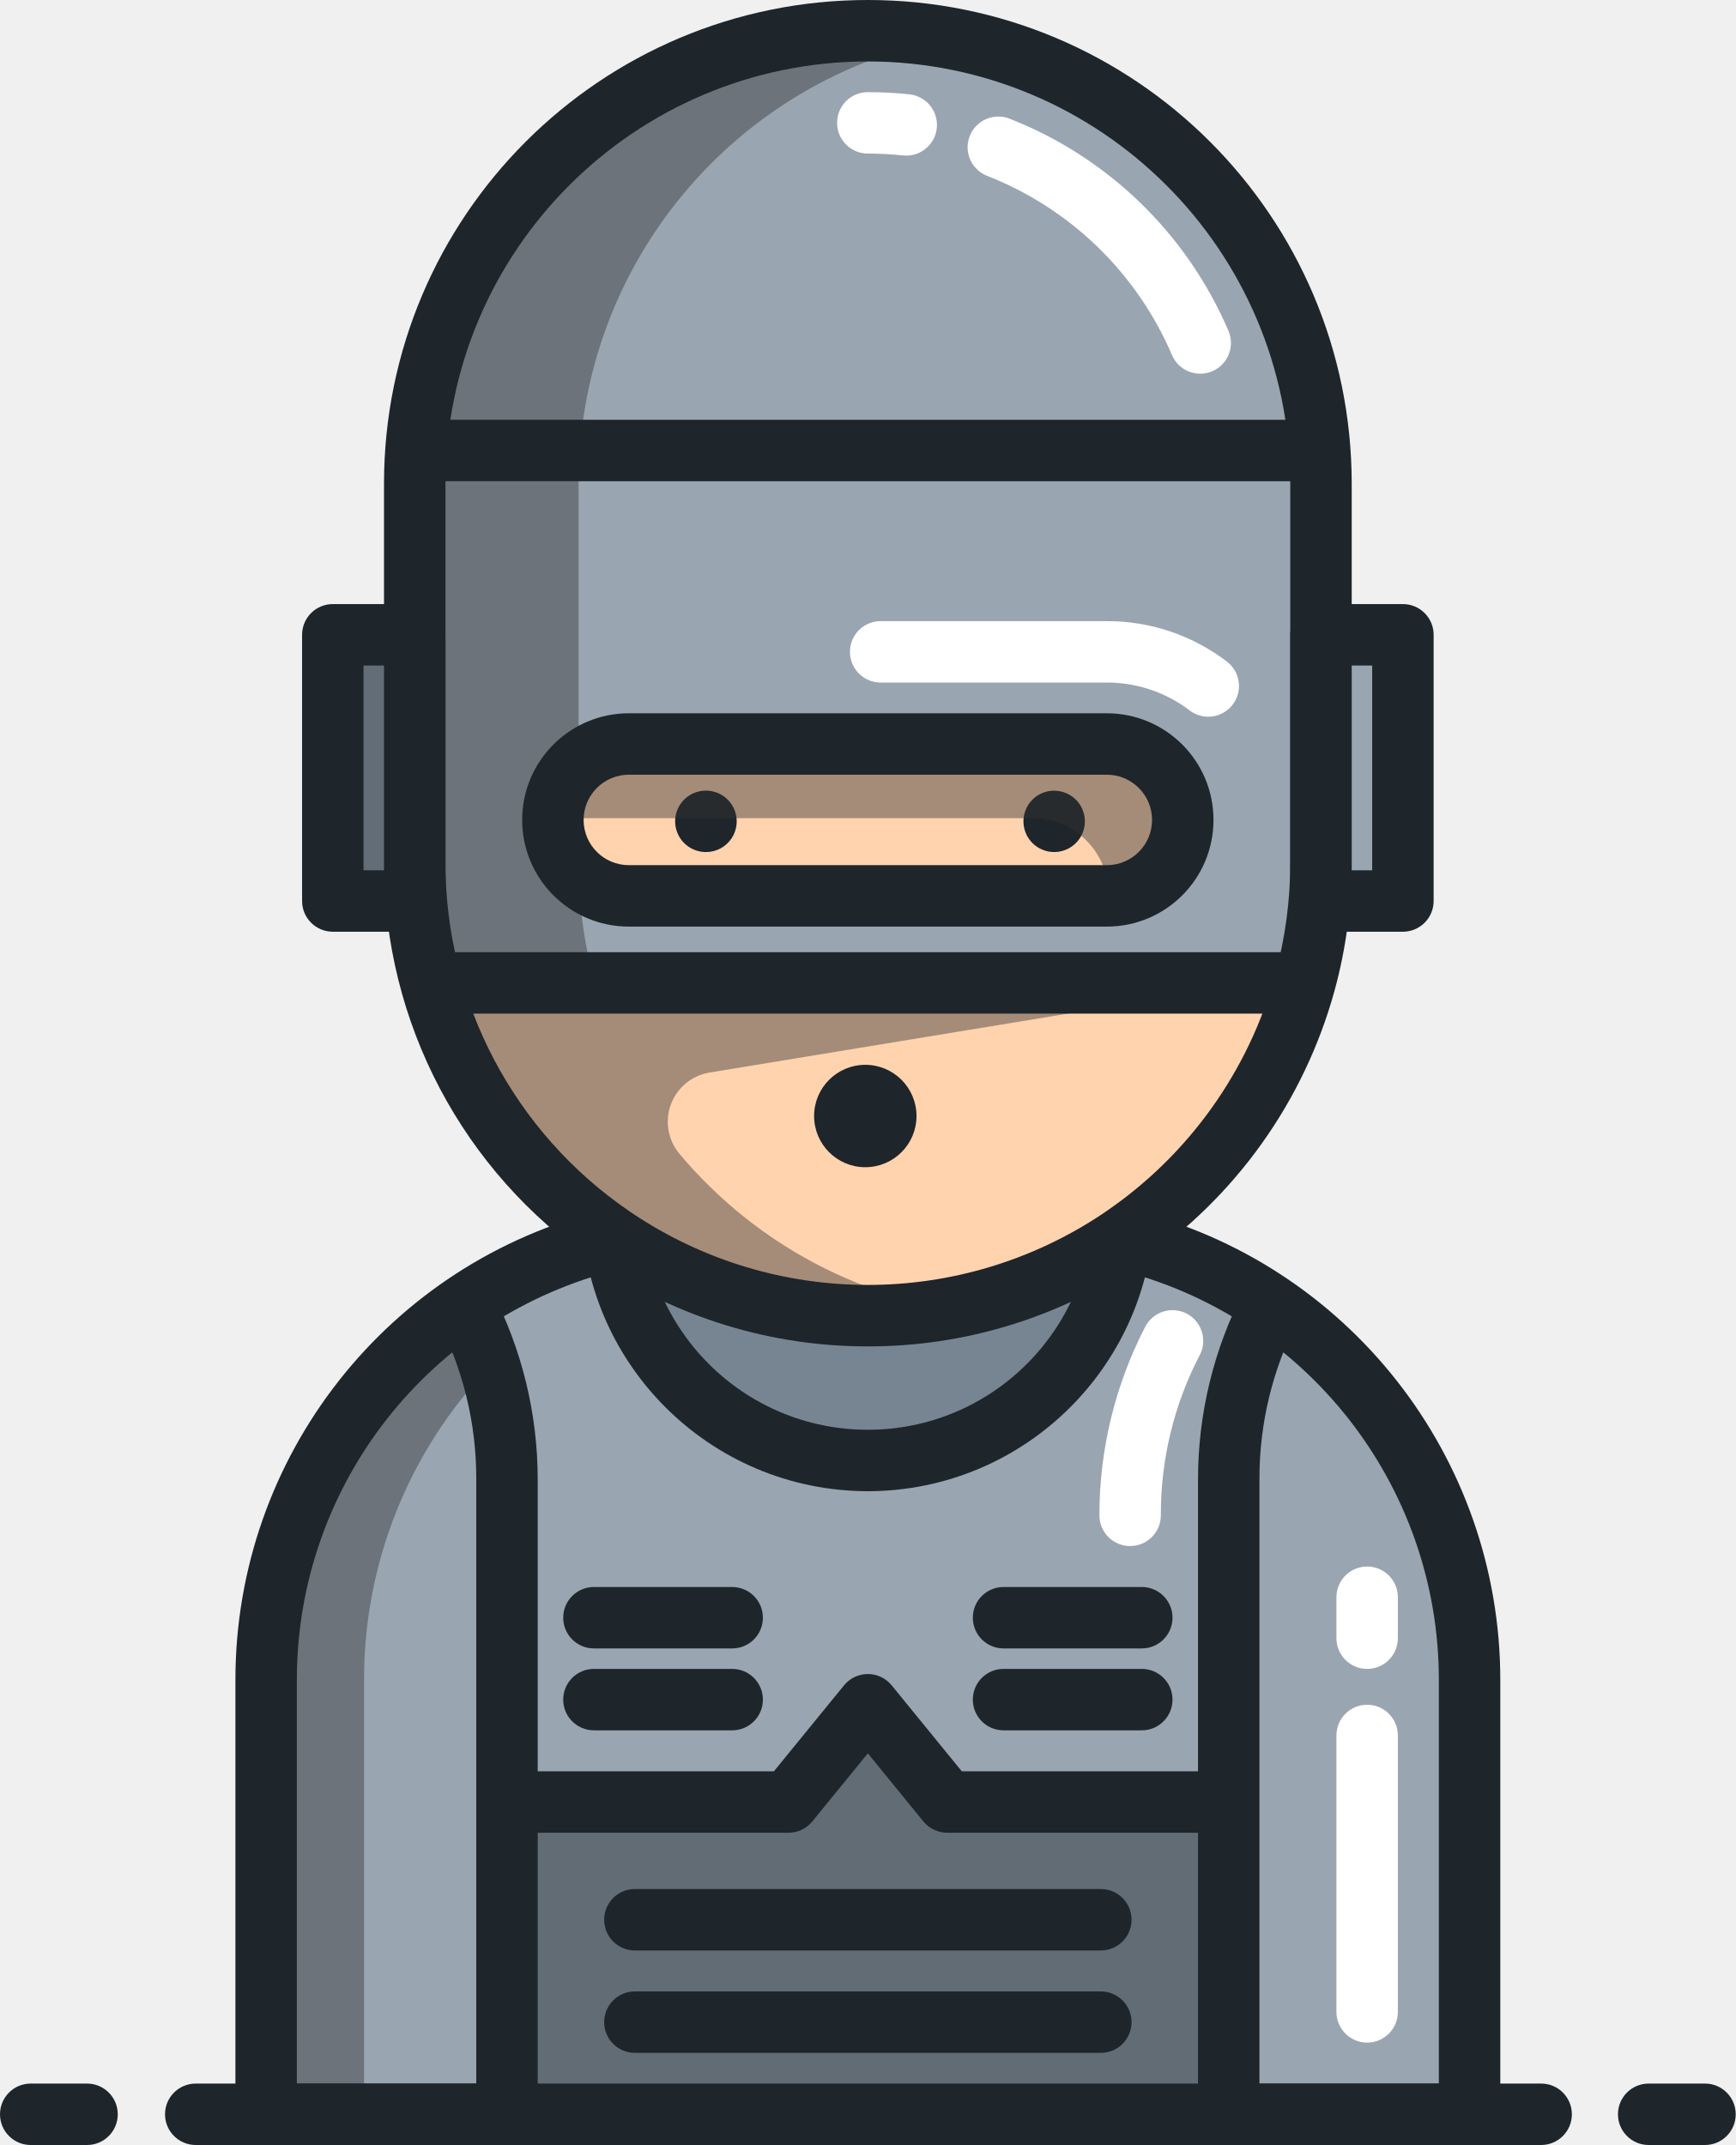
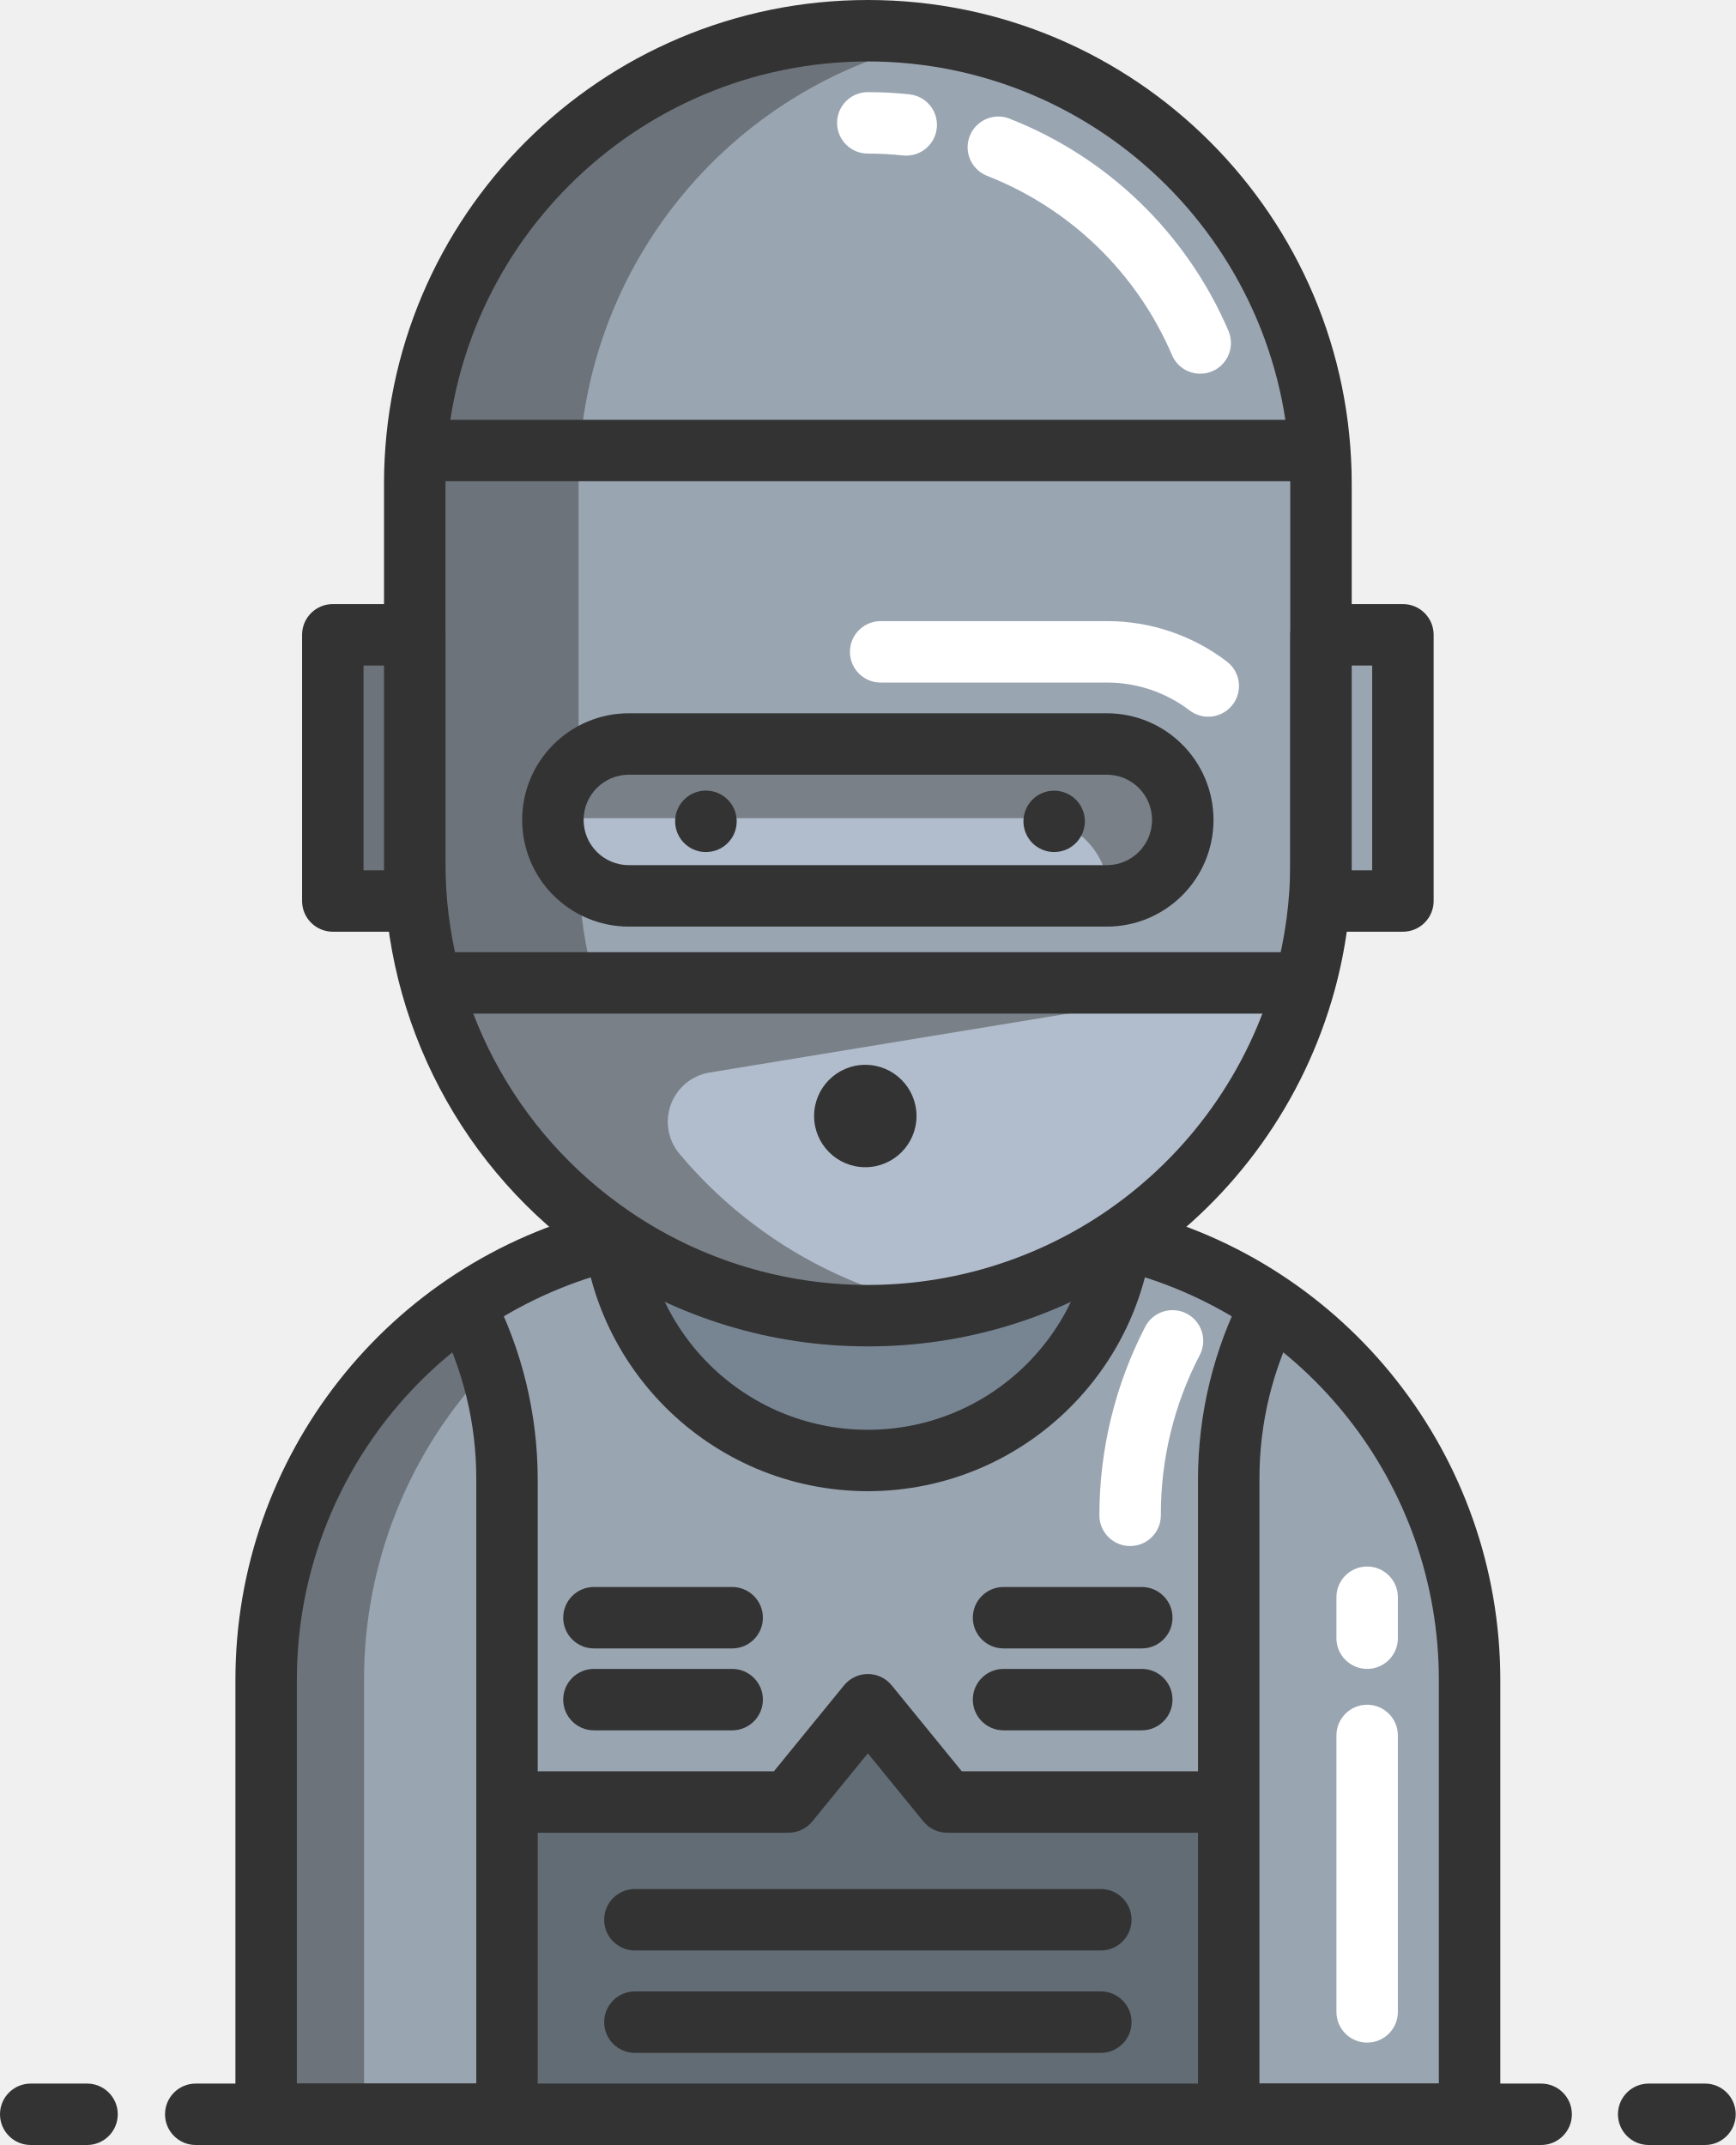
- <svg xmlns="http://www.w3.org/2000/svg" id="Group_2754" data-name="Group 2754" viewBox="4055 2515 339 419">
+ <svg xmlns="http://www.w3.org/2000/svg" viewBox="3176 1526 339 419">
  <defs>
    <style>
      .cls-1 {
        fill: #9aa5b2;
      }

      .cls-2 {
        fill: #778593;
      }

-       .cls-3, .cls-8 {
-         fill: #1e252b;
+       .cls-3, .cls-6 {
+         fill: #333;
      }

      .cls-4 {
-         fill: #ffd3ae;
+         fill: #b1bdcc;
      }

      .cls-5 {
        fill: #fff;
      }

      .cls-6 {
-         fill: #333;
-       }
- 
-       .cls-6, .cls-8 {
        opacity: 0.44;
      }

      .cls-7 {
        fill: #616c75;
      }
    </style>
  </defs>
-   <path id="Path_4341" data-name="Path 4341" class="cls-1" d="M258.855,241.97c.19.05.39.09.58.14a88.543,88.543,0,0,1,67.58,86V413H91.985V328.11a88.526,88.526,0,0,1,67.57-86c.19-.05.39-.09.58-.14" transform="translate(4015 2515)" />
-   <path id="Path_4342" data-name="Path 4342" class="cls-1" d="M139.015,289V413H91.985V328.11a88.382,88.382,0,0,1,38.74-73.19A73.695,73.695,0,0,1,139.015,289Z" transform="translate(4015 2515)" />
-   <path id="Path_4343" data-name="Path 4343" class="cls-2" d="M259.435,221.54v13.808a49.94,49.94,0,0,1-99.88,0V221.54c.19-.05.39-.09.58-.14a88.567,88.567,0,0,0,98.72,0C259.045,221.45,259.245,221.49,259.435,221.54Z" transform="translate(4015 2515)" />
-   <path id="Path_4344" data-name="Path 4344" class="cls-1" d="M327.015,328.11V413h-47.04V289a73.694,73.694,0,0,1,8.29-34.08A88.391,88.391,0,0,1,327.015,328.11Z" transform="translate(4015 2515)" />
-   <path id="Path_4345" data-name="Path 4345" class="cls-3" d="M209.495,291.288a56,56,0,0,1-55.94-55.94V221h12v14.348a43.94,43.94,0,1,0,87.88,0V221h12v14.348A56,56,0,0,1,209.495,291.288Z" transform="translate(4015 2515)" />
-   <path id="Path_4346" data-name="Path 4346" class="cls-4" d="M298,94.5v74a88.468,88.468,0,0,1-38.56,73.07c-.19.14-.4.27-.58.4a88.567,88.567,0,0,1-98.72,0c-.2-.13-.4-.26-.58-.4A88.468,88.468,0,0,1,121,168.5v-74A88.494,88.494,0,0,1,209.49,6h.01A88.5,88.5,0,0,1,298,94.5Z" transform="translate(4015 2515)" />
-   <path id="Path_4347" data-name="Path 4347" class="cls-3" d="M177.885,166.437a6,6,0,1,1,1.17-11.88,5.932,5.932,0,0,1,2.16.89,5.5,5.5,0,0,1,.91.75,5.95,5.95,0,0,1,.75.91,6.093,6.093,0,0,1,.55,1.04,5.56,5.56,0,0,1,.34,1.12,5.809,5.809,0,0,1,.12,1.17,5.906,5.906,0,0,1-.12,1.18,5.561,5.561,0,0,1-.34,1.12,5.654,5.654,0,0,1-.55,1.03,5.952,5.952,0,0,1-4.99,2.67Z" transform="translate(4015 2515)" />
-   <path id="Path_4348" data-name="Path 4348" class="cls-3" d="M245.885,166.437a6.53,6.53,0,0,1-1.17-.11,6.319,6.319,0,0,1-1.12-.35,5.74,5.74,0,0,1-1.04-.55,5.791,5.791,0,0,1-1.66-1.66,5.655,5.655,0,0,1-.55-1.03,5.56,5.56,0,0,1-.34-1.12,5.906,5.906,0,0,1-.12-1.18,5.809,5.809,0,0,1,.12-1.17,5.561,5.561,0,0,1,.34-1.12,6.091,6.091,0,0,1,.55-1.04,5.95,5.95,0,0,1,.75-.91,5.5,5.5,0,0,1,.91-.75,6.445,6.445,0,0,1,1.04-.55,6.288,6.288,0,0,1,1.12-.34,6.059,6.059,0,0,1,5.41,1.64,5.95,5.95,0,0,1,.75.91,6.093,6.093,0,0,1,.55,1.04,5.56,5.56,0,0,1,.34,1.12,5.809,5.809,0,0,1,.12,1.17,5.906,5.906,0,0,1-.12,1.18,5.561,5.561,0,0,1-.34,1.12,5.654,5.654,0,0,1-.55,1.03,5.952,5.952,0,0,1-4.99,2.67Z" transform="translate(4015 2515)" />
-   <path id="Path_4350" data-name="Path 4350" class="cls-5" d="M307.015,399a6,6,0,0,1-6-6V339a6,6,0,0,1,12,0v54A6,6,0,0,1,307.015,399Z" transform="translate(4015 2515)" />
-   <path id="Path_4351" data-name="Path 4351" class="cls-5" d="M307.015,326a6,6,0,0,1-6-6v-8a6,6,0,0,1,12,0v8A6,6,0,0,1,307.015,326Z" transform="translate(4015 2515)" />
-   <g id="Group_1689" data-name="Group 1689" transform="translate(4015 2515)">
-     <path id="Path_4352" data-name="Path 4352" class="cls-6" d="M135.665,266.92a88.214,88.214,0,0,0-24.56,61.19V411H91.985V328.11a88.382,88.382,0,0,1,38.74-73.19A73.8,73.8,0,0,1,135.665,266.92Z" />
+   <g id="Group_1693" data-name="Group 1693" transform="translate(3095 1485)">
+     <g id="robocop" transform="translate(41 41)">
+       <path id="Path_4341" data-name="Path 4341" class="cls-1" d="M258.855,241.97c.19.05.39.09.58.14a88.543,88.543,0,0,1,67.58,86V413H91.985V328.11a88.526,88.526,0,0,1,67.57-86c.19-.05.39-.09.58-.14" />
+       <path id="Path_4342" data-name="Path 4342" class="cls-1" d="M139.015,289V413H91.985V328.11a88.382,88.382,0,0,1,38.74-73.19A73.695,73.695,0,0,1,139.015,289Z" />
+       <path id="Path_4343" data-name="Path 4343" class="cls-2" d="M259.435,221.54v13.808a49.94,49.94,0,0,1-99.88,0V221.54c.19-.05.39-.09.58-.14a88.567,88.567,0,0,0,98.72,0C259.045,221.45,259.245,221.49,259.435,221.54Z" />
+       <path id="Path_4344" data-name="Path 4344" class="cls-1" d="M327.015,328.11V413h-47.04V289a73.694,73.694,0,0,1,8.29-34.08A88.391,88.391,0,0,1,327.015,328.11Z" />
+       <path id="Path_4345" data-name="Path 4345" class="cls-3" d="M209.495,291.288a56,56,0,0,1-55.94-55.94V221h12v14.348a43.94,43.94,0,1,0,87.88,0V221h12v14.348A56,56,0,0,1,209.495,291.288Z" />
+       <path id="Path_4346" data-name="Path 4346" class="cls-4" d="M298,94.5v74a88.468,88.468,0,0,1-38.56,73.07c-.19.14-.4.27-.58.4a88.567,88.567,0,0,1-98.72,0c-.2-.13-.4-.26-.58-.4A88.468,88.468,0,0,1,121,168.5v-74A88.494,88.494,0,0,1,209.49,6h.01A88.5,88.5,0,0,1,298,94.5Z" />
+       <g id="Group_1687" data-name="Group 1687">
+         <path id="Path_4347" data-name="Path 4347" class="cls-3" d="M177.885,166.437a6,6,0,1,1,1.17-11.88,5.932,5.932,0,0,1,2.16.89,5.5,5.5,0,0,1,.91.75,5.95,5.95,0,0,1,.75.91,6.093,6.093,0,0,1,.55,1.04,5.56,5.56,0,0,1,.34,1.12,5.809,5.809,0,0,1,.12,1.17,5.906,5.906,0,0,1-.12,1.18,5.561,5.561,0,0,1-.34,1.12,5.654,5.654,0,0,1-.55,1.03,5.952,5.952,0,0,1-4.99,2.67Z" />
+         <path id="Path_4348" data-name="Path 4348" class="cls-3" d="M245.885,166.437a6.53,6.53,0,0,1-1.17-.11,6.319,6.319,0,0,1-1.12-.35,5.74,5.74,0,0,1-1.04-.55,5.791,5.791,0,0,1-1.66-1.66,5.655,5.655,0,0,1-.55-1.03,5.56,5.56,0,0,1-.34-1.12,5.906,5.906,0,0,1-.12-1.18,5.809,5.809,0,0,1,.12-1.17,5.561,5.561,0,0,1,.34-1.12,6.091,6.091,0,0,1,.55-1.04,5.95,5.95,0,0,1,.75-.91,5.5,5.5,0,0,1,.91-.75,6.445,6.445,0,0,1,1.04-.55,6.288,6.288,0,0,1,1.12-.34,6.059,6.059,0,0,1,5.41,1.64,5.95,5.95,0,0,1,.75.91,6.093,6.093,0,0,1,.55,1.04,5.56,5.56,0,0,1,.34,1.12,5.809,5.809,0,0,1,.12,1.17,5.906,5.906,0,0,1-.12,1.18,5.561,5.561,0,0,1-.34,1.12,5.654,5.654,0,0,1-.55,1.03,5.952,5.952,0,0,1-4.99,2.67Z" />
+       </g>
+       <path id="Path_4350" data-name="Path 4350" class="cls-5" d="M307.015,399a6,6,0,0,1-6-6V339a6,6,0,0,1,12,0v54A6,6,0,0,1,307.015,399Z" />
+       <path id="Path_4351" data-name="Path 4351" class="cls-5" d="M307.015,326a6,6,0,0,1-6-6v-8a6,6,0,0,1,12,0v8A6,6,0,0,1,307.015,326Z" />
+       <g id="Group_1689" data-name="Group 1689">
+         <path id="Path_4352" data-name="Path 4352" class="cls-6" d="M135.665,266.92a88.214,88.214,0,0,0-24.56,61.19V411H91.985V328.11a88.382,88.382,0,0,1,38.74-73.19A73.8,73.8,0,0,1,135.665,266.92Z" />
+       </g>
+       <g id="Group_1690" data-name="Group 1690">
+         <path id="Path_4353" data-name="Path 4353" class="cls-3" d="M341,419H78.23a6,6,0,0,1,0-12H341a6,6,0,0,1,0,12Z" />
+         <path id="Path_4354" data-name="Path 4354" class="cls-3" d="M373,419H362a6,6,0,0,1,0-12h11a6,6,0,0,1,0,12Z" />
+         <path id="Path_4355" data-name="Path 4355" class="cls-3" d="M57,419H46a6,6,0,0,1,0-12H57a6,6,0,0,1,0,12Z" />
+       </g>
+       <path id="Path_4356" data-name="Path 4356" class="cls-6" d="M294.267,194H261.488a14.781,14.781,0,0,1-5.319,1h-93.35a14.753,14.753,0,0,1-5.32-1h-1.765a88.461,88.461,0,0,1-3.739-25.5V146q.618,0,1.229-.031c12.136-.615,20.854-10.685,21.338-21.975.132-3.072-7.6-16.472-10.019-20.366A70.79,70.79,0,0,1,165.5,27.4L175.885,11.59c0-2.89-54.89-4.589-54.89,134.411v22.5a88.5,88.5,0,0,0,3.739,25.5h0c.014.048.031.1.045.143a88.667,88.667,0,0,0,34.777,47.427c.19.14.39.27.58.4a88.809,88.809,0,0,0,64.86,13.68,88.2,88.2,0,0,1-33.86-13.68c-.19-.13-.39-.26-.58-.4a88.893,88.893,0,0,1-17.848-16.183,9.741,9.741,0,0,1,5.87-15.879L279,193C282.194,187.358,292.365,200.328,294.267,194Z" />
+       <path id="Path_4357" data-name="Path 4357" class="cls-1" d="M298,146v22.5a88.391,88.391,0,0,1-3.16,23.5H124.16A88.391,88.391,0,0,1,121,168.5v-74A88.494,88.494,0,0,1,209.49,6h.01A88.5,88.5,0,0,1,298,94.5Zm-27,14.17a14.833,14.833,0,0,0-14.83-14.84H162.82a14.835,14.835,0,0,0,0,29.67h93.35A14.818,14.818,0,0,0,271,160.17Z" />
+       <path id="Path_4358" data-name="Path 4358" class="cls-6" d="M153,149.06V94.5A88.524,88.524,0,0,1,225.5,7.44,88.826,88.826,0,0,0,209.5,6h-.01A88.494,88.494,0,0,0,121,94.5v74a88.391,88.391,0,0,0,3.16,23.5h32a88.594,88.594,0,0,1-3.12-20.68,14.84,14.84,0,0,1-.71-21.64C152.55,149.47,152.77,149.26,153,149.06Z" />
+       <path id="Path_4359" data-name="Path 4359" class="cls-3" d="M209.5,263a94.061,94.061,0,0,1-52.71-16.052c-.227-.147-.483-.32-.73-.5A94.365,94.365,0,0,1,115,168.5v-74a94.5,94.5,0,1,1,189,0v74a94.577,94.577,0,0,1-3.374,25.089h0A94.662,94.662,0,0,1,262.9,246.475c-.142.1-.288.2-.433.3l-.106.072-.147.1A94.067,94.067,0,0,1,209.5,263Zm0-251A82.59,82.59,0,0,0,127,94.5v74a82.362,82.362,0,0,0,35.951,68.12c.1.066.192.136.285.208l.163.1c.024.016.068.044.091.061a82.57,82.57,0,0,0,91.959.041c.108-.076.221-.152.334-.229l.116-.079c.056-.041.094-.067.15-.106a82.639,82.639,0,0,0,33.005-46.209s0,0,0,0A82.526,82.526,0,0,0,292,168.5v-74A82.594,82.594,0,0,0,209.5,12Z" />
+       <path id="Path_4360" data-name="Path 4360" class="cls-5" d="M274.418,73a6,6,0,0,1-5.524-3.653A65.083,65.083,0,0,0,232.82,34.362a6,6,0,1,1,4.352-11.183,77.148,77.148,0,0,1,42.766,41.473,6,6,0,0,1-5.52,8.35Z" />
+       <path id="Path_4361" data-name="Path 4361" class="cls-5" d="M217.008,30.4a6.044,6.044,0,0,1-.642-.034A65.383,65.383,0,0,0,209.49,30a6,6,0,0,1,0-12,77.3,77.3,0,0,1,8.144.431,6,6,0,0,1-.626,11.966Z" />
+       <rect id="Rectangle_235" data-name="Rectangle 235" class="cls-3" width="170.68" height="12" transform="translate(124.16 186)" />
+       <path id="Path_4362" data-name="Path 4362" class="cls-6" d="M271,160.17a14.806,14.806,0,0,1-14.51,14.82c.01-.11.01-.22.01-.33a14.824,14.824,0,0,0-14.82-14.84H148.33c-.11,0-.22,0-.33.01a14.824,14.824,0,0,1,14.82-14.5h93.35A14.833,14.833,0,0,1,271,160.17Z" />
+       <rect id="Rectangle_236" data-name="Rectangle 236" class="cls-3" width="170.68" height="12" transform="translate(124.16 82)" />
+       <path id="Path_4363" data-name="Path 4363" class="cls-5" d="M275.977,140a5.97,5.97,0,0,1-3.623-1.222,26.554,26.554,0,0,0-16.184-5.448H212a6,6,0,0,1,0-12h44.17a38.461,38.461,0,0,1,23.439,7.89A6,6,0,0,1,275.977,140Z" />
+       <path id="Path_4364" data-name="Path 4364" class="cls-3" d="M256.17,181H162.82a20.834,20.834,0,0,1,0-41.669h93.35a20.834,20.834,0,1,1,0,41.669Zm-93.35-29.67a8.835,8.835,0,0,0,0,17.67h93.35a8.835,8.835,0,0,0,0-17.67Z" />
+       <path id="Path_4365" data-name="Path 4365" class="cls-7" d="M279.98,352v61H139.02V352H194l15.5-19,15.49,19h54.99Z" />
+       <path id="Path_4366" data-name="Path 4366" class="cls-3" d="M285.98,413h-12V289a80.224,80.224,0,0,1,8.956-36.846l10.648,5.533A67.242,67.242,0,0,0,285.98,289Z" />
+       <path id="Path_4367" data-name="Path 4367" class="cls-5" d="M260.72,302a6,6,0,0,1-6-6,80.224,80.224,0,0,1,8.956-36.846,6,6,0,0,1,10.649,5.533,67.242,67.242,0,0,0-7.6,31.313A6,6,0,0,1,260.72,302Z" />
+       <path id="Path_4368" data-name="Path 4368" class="cls-3" d="M327.02,419H91.98a6,6,0,0,1-6-6V328.11a94.518,94.518,0,0,1,72.1-91.815c.153-.04.313-.078.476-.116l.132-.031,2.9,11.644-.471.111c-.063.018-.087.023-.15.039a82.513,82.513,0,0,0-62.99,80.167V407H321.02V328.11a82.569,82.569,0,0,0-62.991-80.168l-.114-.029-.078-.018c-.2-.044-.392-.091-.571-.141l3.189-11.568-.055-.015c.213.049.359.083.491.116a94.57,94.57,0,0,1,72.129,91.822V413A6,6,0,0,1,327.02,419Z" />
+       <path id="Path_4369" data-name="Path 4369" class="cls-3" d="M145.02,413h-12V289a67.248,67.248,0,0,0-7.624-31.313l10.648-5.533A80.233,80.233,0,0,1,145.02,289Z" />
+       <path id="Path_4370" data-name="Path 4370" class="cls-3" d="M277.99,358h-53a6,6,0,0,1-4.65-2.208l-10.842-13.3-10.849,13.3A6,6,0,0,1,194,358H141V346h50.151l13.7-16.793A6,6,0,0,1,209.5,327h0a6,6,0,0,1,4.649,2.208L227.84,346h50.15Z" />
+       <g id="Group_1691" data-name="Group 1691">
+         <path id="Path_4371" data-name="Path 4371" class="cls-3" d="M183,338H156a6,6,0,0,1,0-12h27a6,6,0,0,1,0,12Z" />
+         <path id="Path_4372" data-name="Path 4372" class="cls-3" d="M183,322H156a6,6,0,0,1,0-12h27a6,6,0,0,1,0,12Z" />
+         <path id="Path_4373" data-name="Path 4373" class="cls-3" d="M263,338H236a6,6,0,0,1,0-12h27a6,6,0,0,1,0,12Z" />
+         <path id="Path_4374" data-name="Path 4374" class="cls-3" d="M263,322H236a6,6,0,0,1,0-12h27a6,6,0,0,1,0,12Z" />
+       </g>
+       <path id="Path_4375" data-name="Path 4375" class="cls-3" d="M255,381H164a6,6,0,0,1,0-12h91a6,6,0,0,1,0,12Z" />
+       <path id="Path_4376" data-name="Path 4376" class="cls-3" d="M255,401H164a6,6,0,0,1,0-12h91a6,6,0,0,1,0,12Z" />
+       <rect id="Rectangle_237" data-name="Rectangle 237" class="cls-1" width="16" height="52" transform="translate(298 124)" />
+       <rect id="Rectangle_238" data-name="Rectangle 238" class="cls-1" width="16" height="52" transform="translate(105 124)" />
+       <path id="Path_4377" data-name="Path 4377" class="cls-3" d="M314,182H298a6,6,0,0,1-6-6V124a6,6,0,0,1,6-6h16a6,6,0,0,1,6,6v52A6,6,0,0,1,314,182Zm-10-12h4V130h-4Z" />
+       <path id="Path_4378" data-name="Path 4378" class="cls-3" d="M121,182H105a6,6,0,0,1-6-6V124a6,6,0,0,1,6-6h16a6,6,0,0,1,6,6v52A6,6,0,0,1,121,182Zm-10-12h4V130h-4Z" />
+       <rect id="Rectangle_239" data-name="Rectangle 239" class="cls-6" width="16" height="52" transform="translate(105 124)" />
+     </g>
+     <g id="Group_1692" data-name="Group 1692" transform="translate(238 2)">
+       <circle id="Ellipse_258" data-name="Ellipse 258" class="cls-3" cx="10" cy="10" r="10" transform="translate(2 247)" />
+     </g>
  </g>
-   <path id="Path_4353" data-name="Path 4353" class="cls-3" d="M341,419H78.23a6,6,0,0,1,0-12H341a6,6,0,0,1,0,12Z" transform="translate(4015 2515)" />
-   <path id="Path_4354" data-name="Path 4354" class="cls-3" d="M373,419H362a6,6,0,0,1,0-12h11a6,6,0,0,1,0,12Z" transform="translate(4015 2515)" />
-   <path id="Path_4355" data-name="Path 4355" class="cls-3" d="M57,419H46a6,6,0,0,1,0-12H57a6,6,0,0,1,0,12Z" transform="translate(4015 2515)" />
-   <path id="Path_4356" data-name="Path 4356" class="cls-6" d="M294.267,194H261.488a14.781,14.781,0,0,1-5.319,1h-93.35a14.753,14.753,0,0,1-5.32-1h-1.765a88.461,88.461,0,0,1-3.739-25.5V146q.618,0,1.229-.031c12.136-.615,20.854-10.685,21.338-21.975.132-3.072-7.6-16.472-10.019-20.366A70.79,70.79,0,0,1,165.5,27.4L175.885,11.59c0-2.89-54.89-4.589-54.89,134.411v22.5a88.5,88.5,0,0,0,3.739,25.5h0c.014.048.031.1.045.143a88.667,88.667,0,0,0,34.777,47.427c.19.14.39.27.58.4a88.809,88.809,0,0,0,64.86,13.68,88.2,88.2,0,0,1-33.86-13.68c-.19-.13-.39-.26-.58-.4a88.893,88.893,0,0,1-17.848-16.183,9.741,9.741,0,0,1,5.87-15.879L279,193C282.194,187.358,292.365,200.328,294.267,194Z" transform="translate(4015 2515)" />
-   <path id="Path_4357" data-name="Path 4357" class="cls-1" d="M298,146v22.5a88.391,88.391,0,0,1-3.16,23.5H124.16A88.391,88.391,0,0,1,121,168.5v-74A88.494,88.494,0,0,1,209.49,6h.01A88.5,88.5,0,0,1,298,94.5Zm-27,14.17a14.833,14.833,0,0,0-14.83-14.84H162.82a14.835,14.835,0,0,0,0,29.67h93.35A14.818,14.818,0,0,0,271,160.17Z" transform="translate(4015 2515)" />
-   <path id="Path_4358" data-name="Path 4358" class="cls-6" d="M153,149.06V94.5A88.524,88.524,0,0,1,225.5,7.44,88.826,88.826,0,0,0,209.5,6h-.01A88.494,88.494,0,0,0,121,94.5v74a88.391,88.391,0,0,0,3.16,23.5h32a88.594,88.594,0,0,1-3.12-20.68,14.84,14.84,0,0,1-.71-21.64C152.55,149.47,152.77,149.26,153,149.06Z" transform="translate(4015 2515)" />
-   <path id="Path_4359" data-name="Path 4359" class="cls-3" d="M209.5,263a94.061,94.061,0,0,1-52.71-16.052c-.227-.147-.483-.32-.73-.5A94.365,94.365,0,0,1,115,168.5v-74a94.5,94.5,0,1,1,189,0v74a94.577,94.577,0,0,1-3.374,25.089h0A94.662,94.662,0,0,1,262.9,246.475c-.142.1-.288.2-.433.3l-.106.072-.147.1A94.067,94.067,0,0,1,209.5,263Zm0-251A82.59,82.59,0,0,0,127,94.5v74a82.362,82.362,0,0,0,35.951,68.12c.1.066.192.136.285.208l.163.1c.024.016.068.044.091.061a82.57,82.57,0,0,0,91.959.041c.108-.076.221-.152.334-.229l.116-.079c.056-.041.094-.067.15-.106a82.639,82.639,0,0,0,33.005-46.209s0,0,0,0A82.526,82.526,0,0,0,292,168.5v-74A82.594,82.594,0,0,0,209.5,12Z" transform="translate(4015 2515)" />
-   <path id="Path_4360" data-name="Path 4360" class="cls-5" d="M274.418,73a6,6,0,0,1-5.524-3.653A65.083,65.083,0,0,0,232.82,34.362a6,6,0,1,1,4.352-11.183,77.148,77.148,0,0,1,42.766,41.473,6,6,0,0,1-5.52,8.35Z" transform="translate(4015 2515)" />
-   <path id="Path_4361" data-name="Path 4361" class="cls-5" d="M217.008,30.4a6.044,6.044,0,0,1-.642-.034A65.383,65.383,0,0,0,209.49,30a6,6,0,0,1,0-12,77.3,77.3,0,0,1,8.144.431,6,6,0,0,1-.626,11.966Z" transform="translate(4015 2515)" />
-   <rect id="Rectangle_235" data-name="Rectangle 235" class="cls-3" width="170.68" height="12" transform="translate(4139.16 2701)" />
-   <path id="Path_4362" data-name="Path 4362" class="cls-6" d="M271,160.17a14.806,14.806,0,0,1-14.51,14.82c.01-.11.01-.22.01-.33a14.824,14.824,0,0,0-14.82-14.84H148.33c-.11,0-.22,0-.33.01a14.824,14.824,0,0,1,14.82-14.5h93.35A14.833,14.833,0,0,1,271,160.17Z" transform="translate(4015 2515)" />
-   <rect id="Rectangle_236" data-name="Rectangle 236" class="cls-3" width="170.68" height="12" transform="translate(4139.16 2597)" />
-   <path id="Path_4363" data-name="Path 4363" class="cls-5" d="M275.977,140a5.97,5.97,0,0,1-3.623-1.222,26.554,26.554,0,0,0-16.184-5.448H212a6,6,0,0,1,0-12h44.17a38.461,38.461,0,0,1,23.439,7.89A6,6,0,0,1,275.977,140Z" transform="translate(4015 2515)" />
-   <path id="Path_4364" data-name="Path 4364" class="cls-3" d="M256.17,181H162.82a20.834,20.834,0,0,1,0-41.669h93.35a20.834,20.834,0,1,1,0,41.669Zm-93.35-29.67a8.835,8.835,0,0,0,0,17.67h93.35a8.835,8.835,0,0,0,0-17.67Z" transform="translate(4015 2515)" />
-   <path id="Path_4365" data-name="Path 4365" class="cls-7" d="M279.98,352v61H139.02V352H194l15.5-19,15.49,19h54.99Z" transform="translate(4015 2515)" />
-   <path id="Path_4366" data-name="Path 4366" class="cls-3" d="M285.98,413h-12V289a80.224,80.224,0,0,1,8.956-36.846l10.648,5.533A67.242,67.242,0,0,0,285.98,289Z" transform="translate(4015 2515)" />
-   <path id="Path_4367" data-name="Path 4367" class="cls-5" d="M260.72,302a6,6,0,0,1-6-6,80.224,80.224,0,0,1,8.956-36.846,6,6,0,0,1,10.649,5.533,67.242,67.242,0,0,0-7.6,31.313A6,6,0,0,1,260.72,302Z" transform="translate(4015 2515)" />
-   <path id="Path_4368" data-name="Path 4368" class="cls-3" d="M327.02,419H91.98a6,6,0,0,1-6-6V328.11a94.518,94.518,0,0,1,72.1-91.815c.153-.04.313-.078.476-.116l.132-.031,2.9,11.644-.471.111c-.063.018-.087.023-.15.039a82.513,82.513,0,0,0-62.99,80.167V407H321.02V328.11a82.569,82.569,0,0,0-62.991-80.168l-.114-.029-.078-.018c-.2-.044-.392-.091-.571-.141l3.189-11.568-.055-.015c.213.049.359.083.491.116a94.57,94.57,0,0,1,72.129,91.822V413A6,6,0,0,1,327.02,419Z" transform="translate(4015 2515)" />
-   <path id="Path_4369" data-name="Path 4369" class="cls-3" d="M145.02,413h-12V289a67.248,67.248,0,0,0-7.624-31.313l10.648-5.533A80.233,80.233,0,0,1,145.02,289Z" transform="translate(4015 2515)" />
-   <path id="Path_4370" data-name="Path 4370" class="cls-3" d="M277.99,358h-53a6,6,0,0,1-4.65-2.208l-10.842-13.3-10.849,13.3A6,6,0,0,1,194,358H141V346h50.151l13.7-16.793A6,6,0,0,1,209.5,327h0a6,6,0,0,1,4.649,2.208L227.84,346h50.15Z" transform="translate(4015 2515)" />
-   <path id="Path_4371" data-name="Path 4371" class="cls-3" d="M183,338H156a6,6,0,0,1,0-12h27a6,6,0,0,1,0,12Z" transform="translate(4015 2515)" />
-   <path id="Path_4372" data-name="Path 4372" class="cls-3" d="M183,322H156a6,6,0,0,1,0-12h27a6,6,0,0,1,0,12Z" transform="translate(4015 2515)" />
-   <path id="Path_4373" data-name="Path 4373" class="cls-3" d="M263,338H236a6,6,0,0,1,0-12h27a6,6,0,0,1,0,12Z" transform="translate(4015 2515)" />
-   <path id="Path_4374" data-name="Path 4374" class="cls-3" d="M263,322H236a6,6,0,0,1,0-12h27a6,6,0,0,1,0,12Z" transform="translate(4015 2515)" />
-   <path id="Path_4375" data-name="Path 4375" class="cls-3" d="M255,381H164a6,6,0,0,1,0-12h91a6,6,0,0,1,0,12Z" transform="translate(4015 2515)" />
-   <path id="Path_4376" data-name="Path 4376" class="cls-3" d="M255,401H164a6,6,0,0,1,0-12h91a6,6,0,0,1,0,12Z" transform="translate(4015 2515)" />
-   <rect id="Rectangle_237" data-name="Rectangle 237" class="cls-1" width="16" height="52" transform="translate(4313 2639)" />
-   <rect id="Rectangle_238" data-name="Rectangle 238" class="cls-1" width="16" height="52" transform="translate(4120 2639)" />
-   <path id="Path_4377" data-name="Path 4377" class="cls-3" d="M314,182H298a6,6,0,0,1-6-6V124a6,6,0,0,1,6-6h16a6,6,0,0,1,6,6v52A6,6,0,0,1,314,182Zm-10-12h4V130h-4Z" transform="translate(4015 2515)" />
-   <path id="Path_4378" data-name="Path 4378" class="cls-3" d="M121,182H105a6,6,0,0,1-6-6V124a6,6,0,0,1,6-6h16a6,6,0,0,1,6,6v52A6,6,0,0,1,121,182Zm-10-12h4V130h-4Z" transform="translate(4015 2515)" />
-   <rect id="Rectangle_239" data-name="Rectangle 239" class="cls-8" width="16" height="52" transform="translate(4120 2639)" />
-   <circle id="Ellipse_258" data-name="Ellipse 258" class="cls-3" cx="10" cy="10" r="10" transform="translate(4214 2723)" />
</svg>
